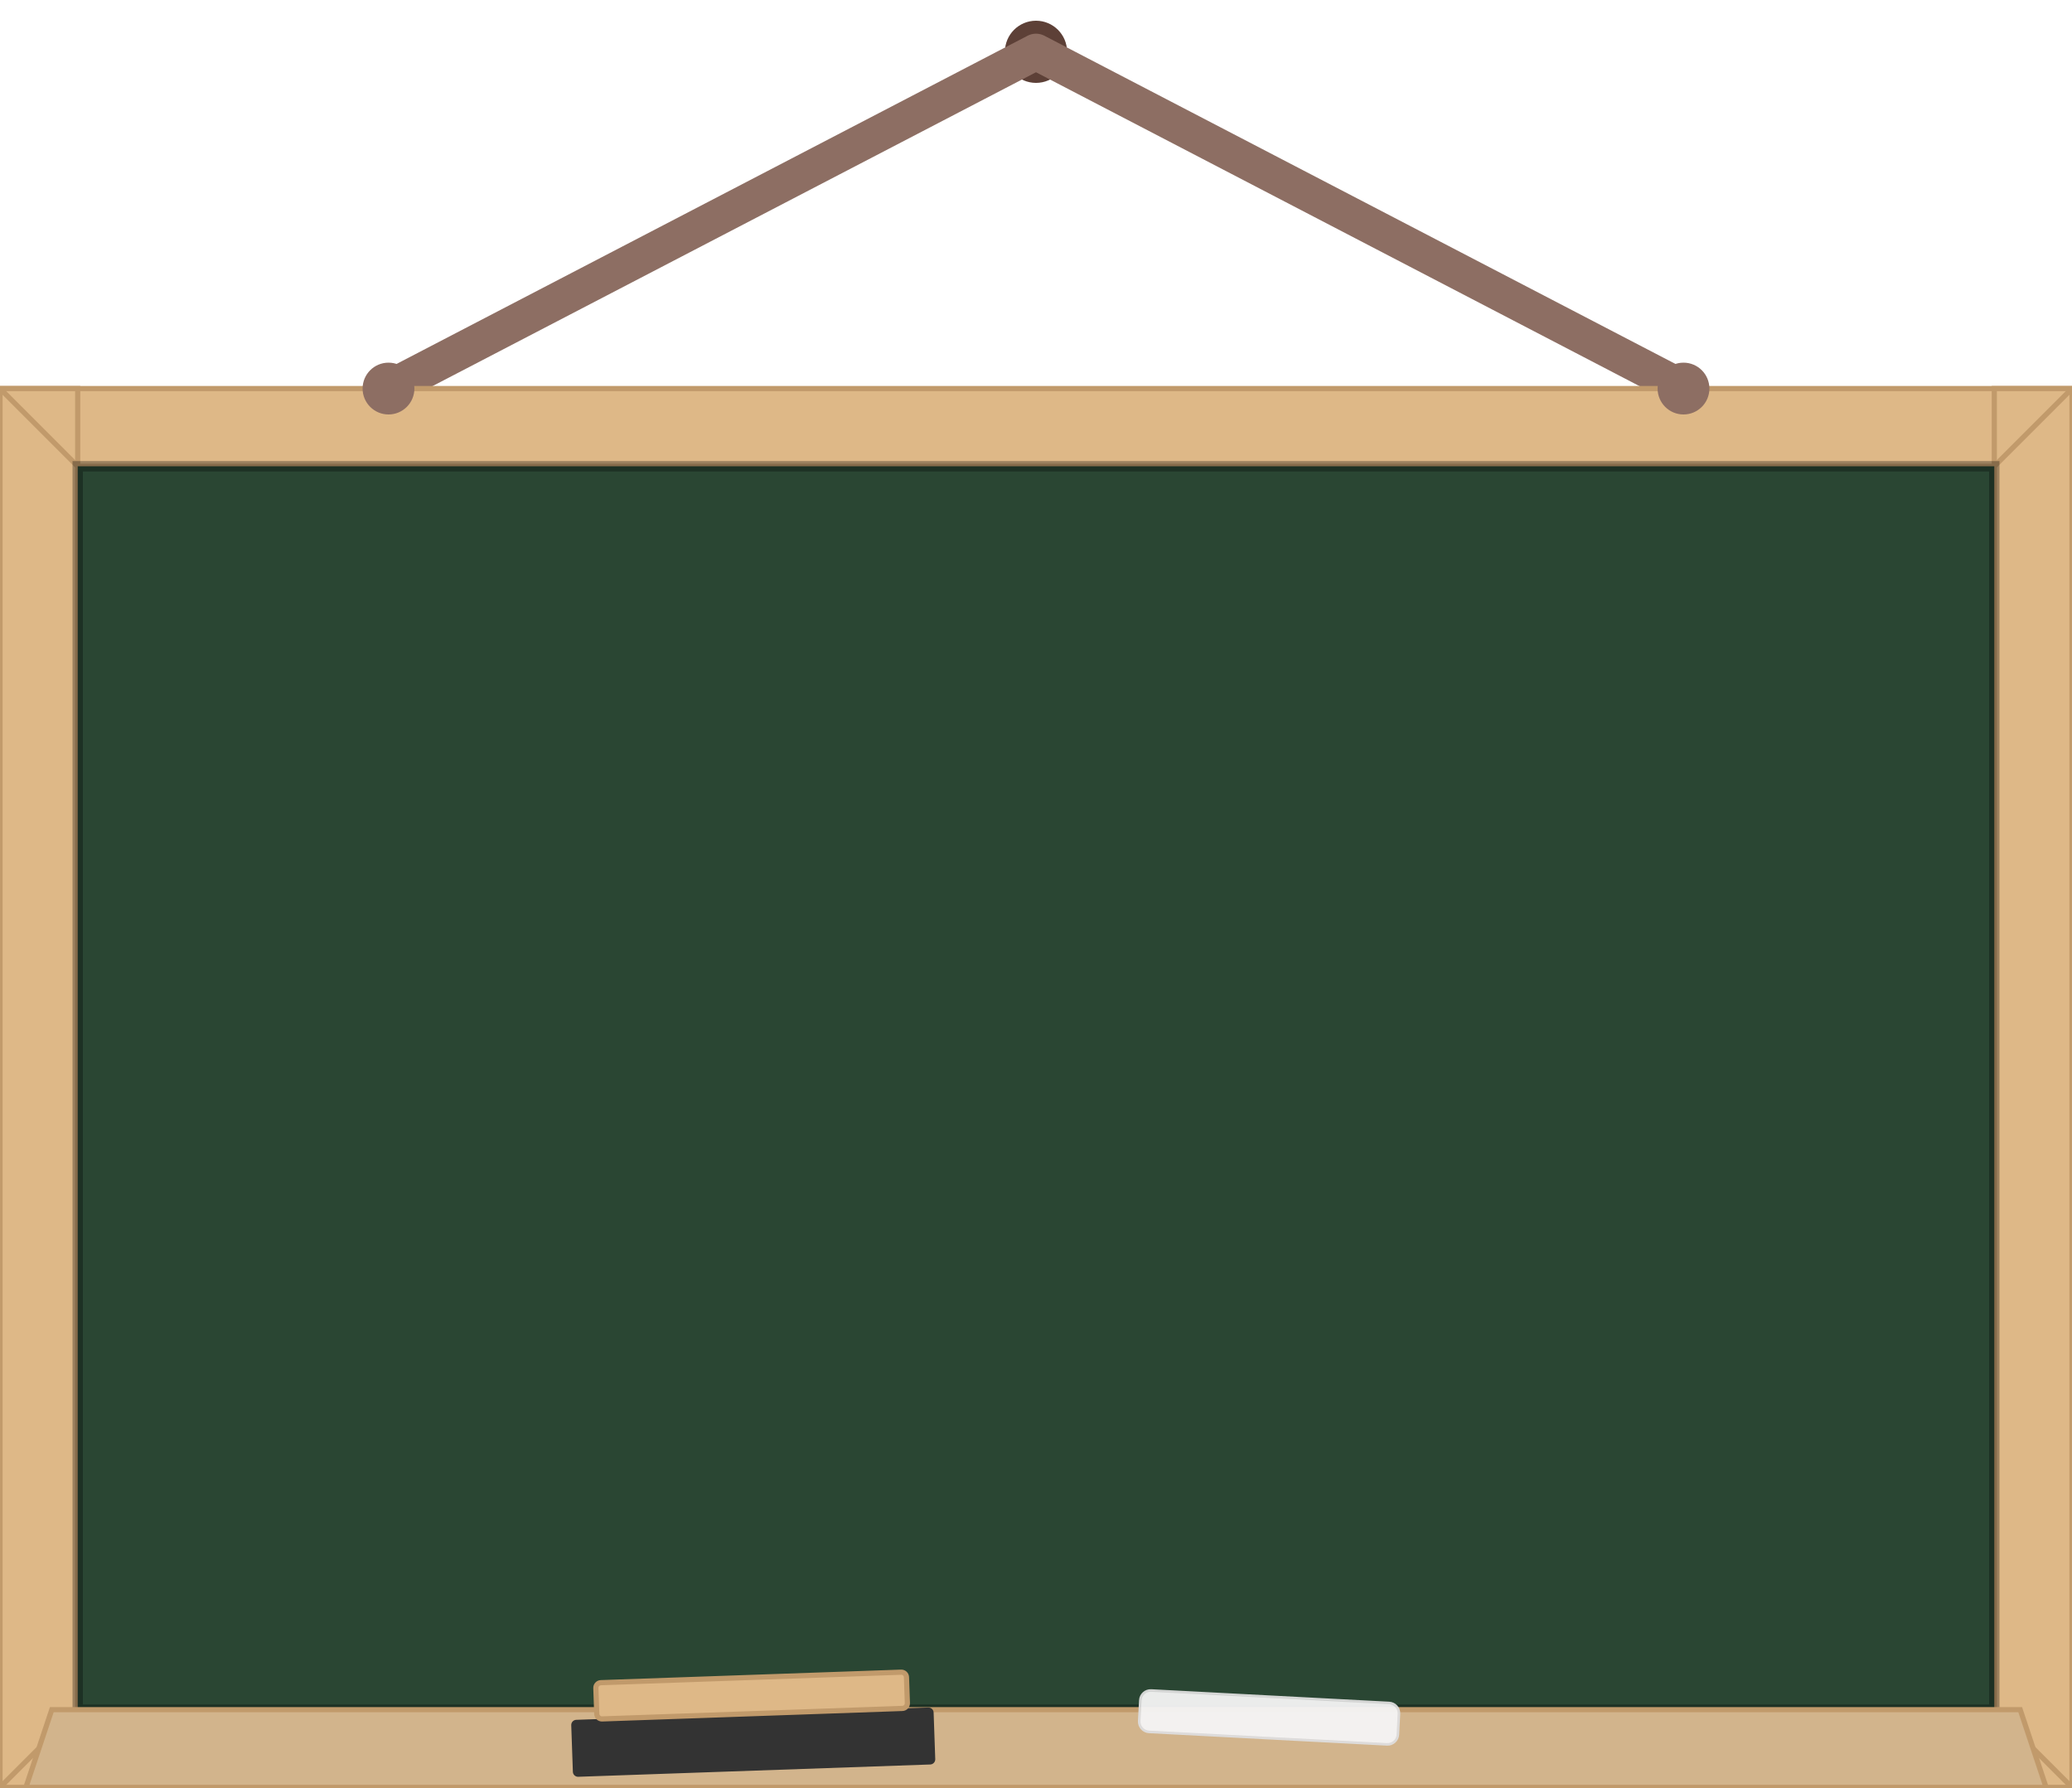
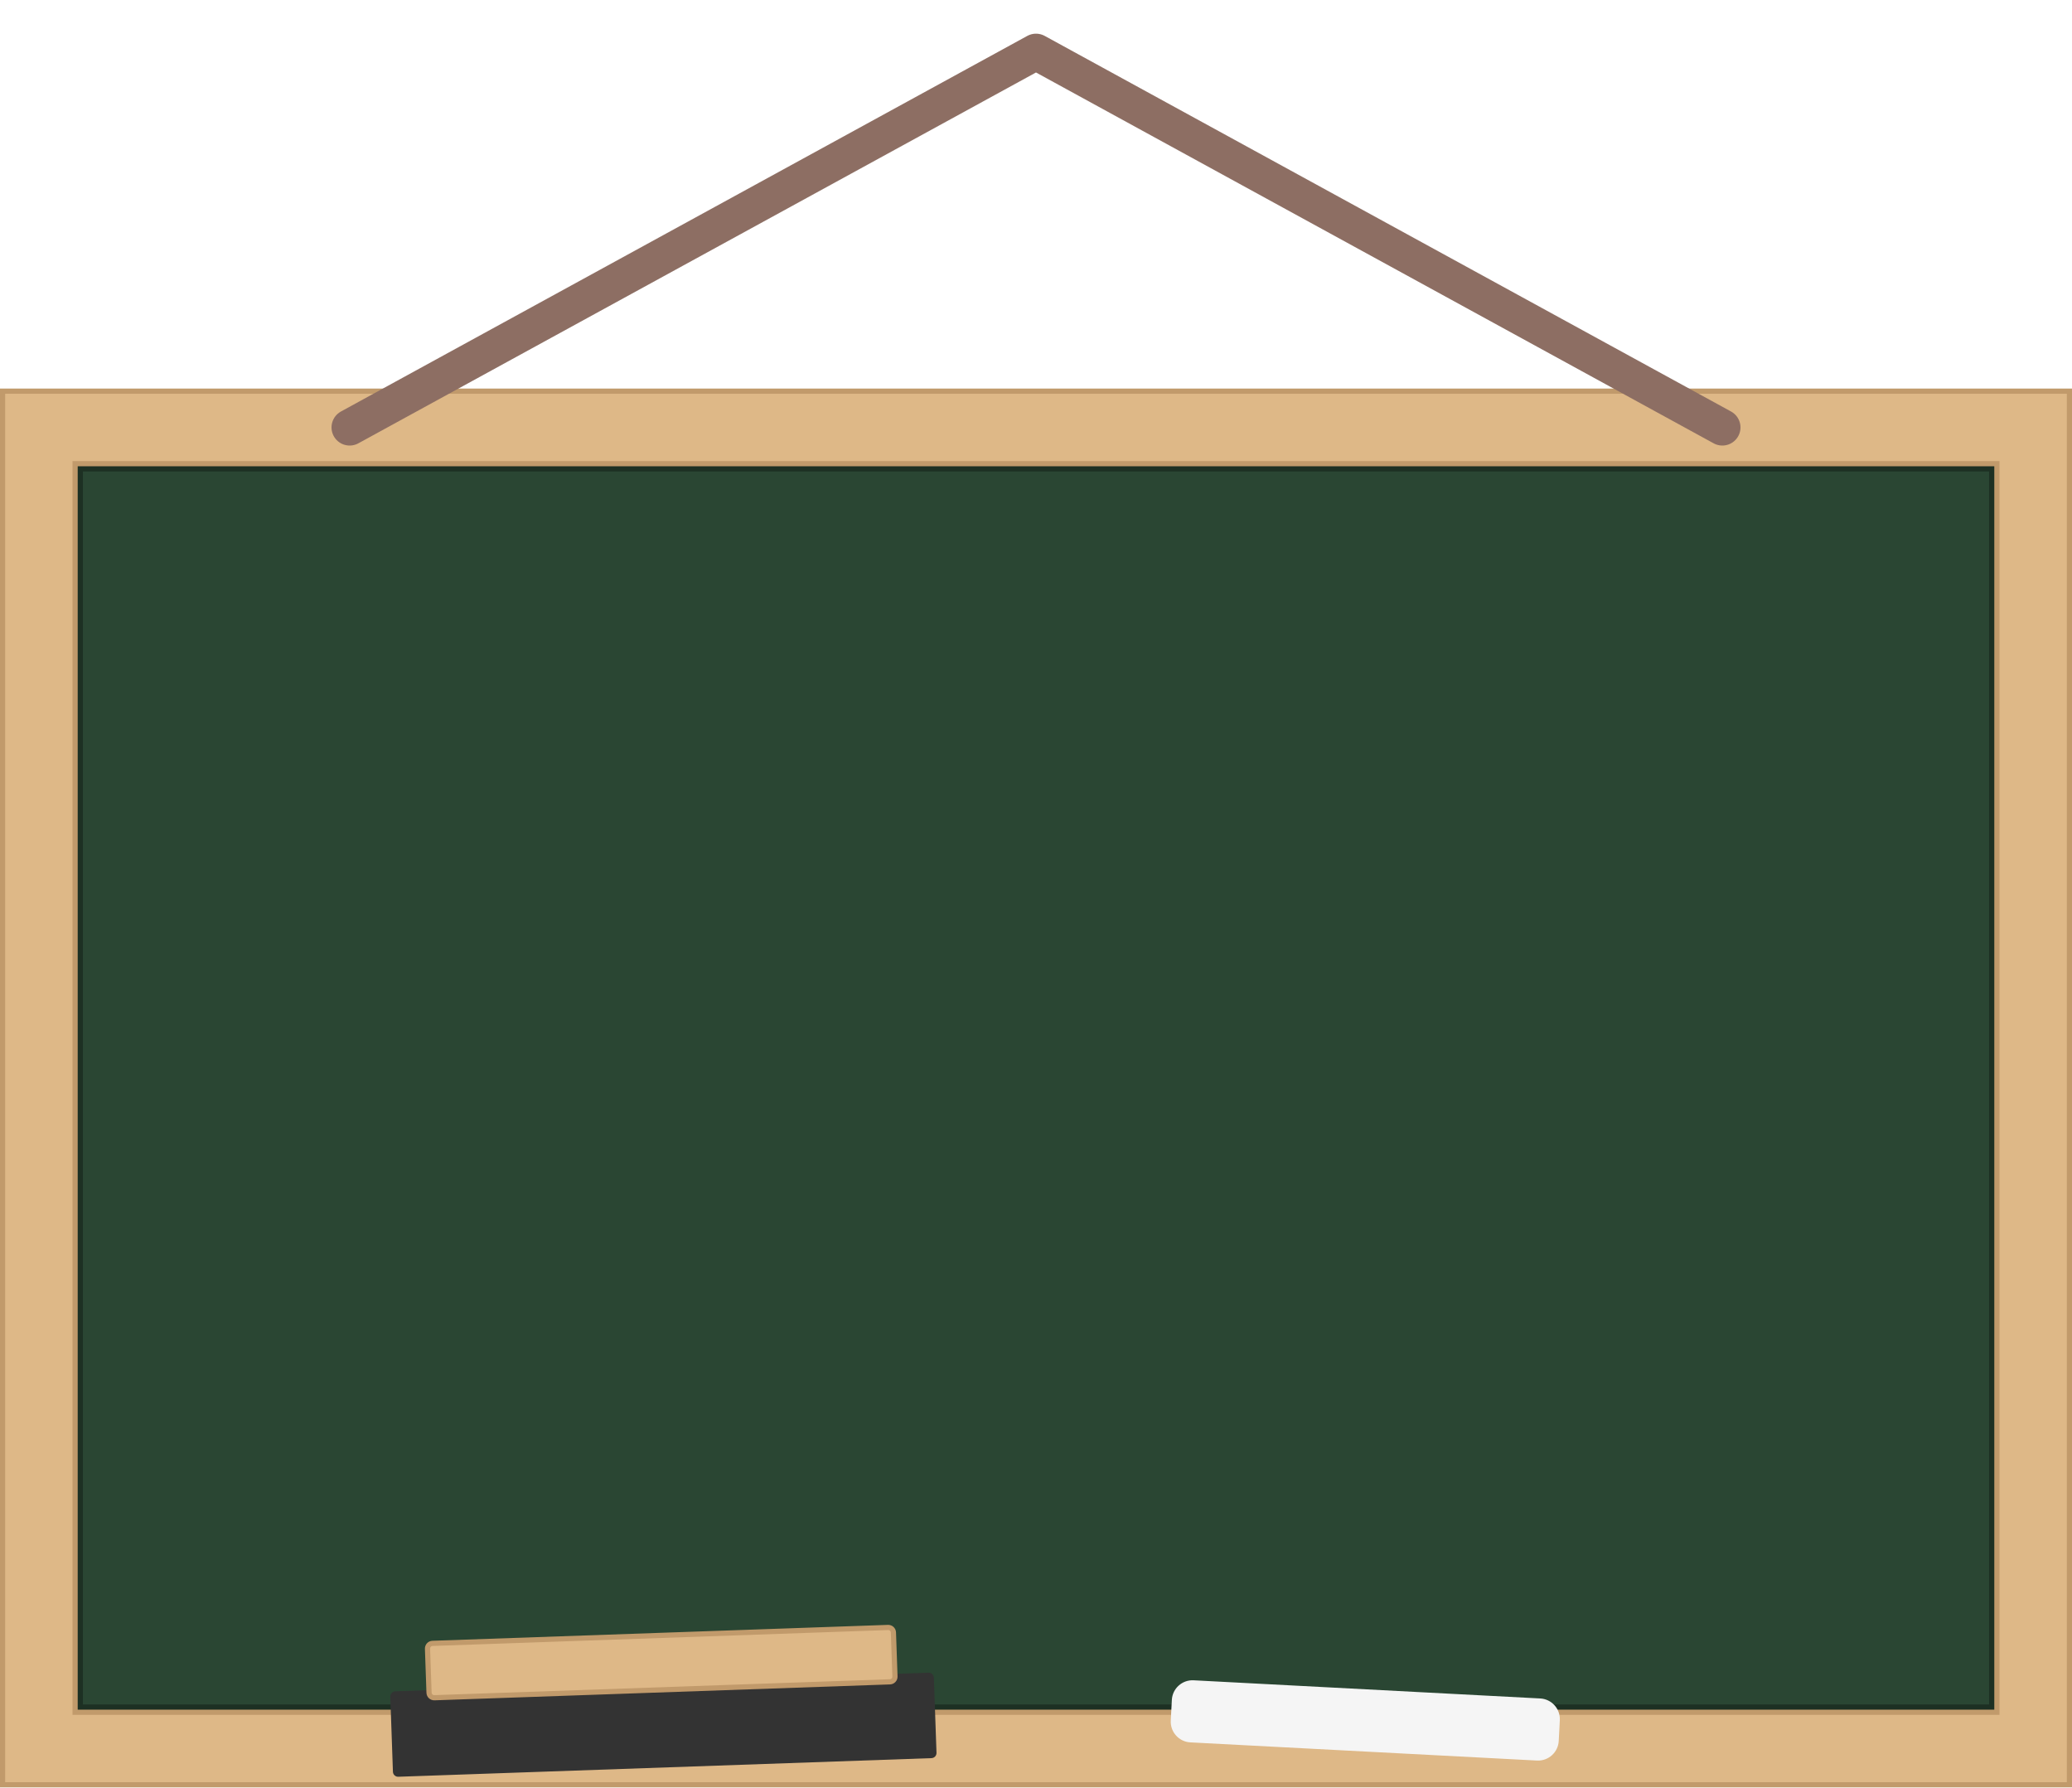
- <svg xmlns="http://www.w3.org/2000/svg" viewBox="0 0 800 690" preserveAspectRatio="meet" role="img" aria-label="An empty chalkboard hanging by a cord">
-   <defs>
-     <filter id="innerShadow">
-       <feOffset dx="1" dy="1" />
-       <feGaussianBlur stdDeviation="2" result="offset-blur" />
-       <feComposite operator="out" in="SourceGraphic" in2="offset-blur" result="inverse" />
-       <feFlood flood-color="black" flood-opacity="0.3" result="color" />
-       <feComposite operator="in" in="color" in2="inverse" result="shadow" />
-       <feComposite operator="over" in="shadow" in2="SourceGraphic" />
-     </filter>
-   </defs>
-   <circle cx="400" cy="20" r="12" fill="#5D4037" />
-   <path d="M 150,150 L 400,20 L 650,150" fill="none" stroke="#8D6E63" stroke-width="14" stroke-linecap="round" stroke-linejoin="round" />
-   <g transform="translate(0, 150)">
-     <g fill="#DEB887" stroke="#C19A6B" stroke-width="2">
-       <rect x="0" y="0" width="800" height="30" />
-       <rect x="0" y="510" width="800" height="30" />
-       <rect x="0" y="0" width="30" height="540" />
-       <rect x="770" y="0" width="30" height="540" />
-     </g>
-     <g stroke="#C19A6B" stroke-width="2">
-       <line x1="0" y1="0" x2="30" y2="30" />
-       <line x1="800" y1="0" x2="770" y2="30" />
-       <line x1="0" y1="540" x2="30" y2="510" />
-       <line x1="800" y1="540" x2="770" y2="510" />
-     </g>
-     <circle cx="150" cy="0" r="10" fill="#8D6E63" />
-     <circle cx="650" cy="0" r="10" fill="#8D6E63" />
-     <rect x="30" y="30" width="740" height="480" fill="#2a4633ff" />
-     <rect x="30" y="30" width="740" height="480" fill="none" stroke="rgba(0,0,0,0.3)" stroke-width="4" />
-     <g transform="translate(0, 510)">
-       <path d="M 20,0 L 780,0 L 790,30 L 10,30 Z" fill="#D2B48C" stroke="#C19A6B" stroke-width="2" />
-       <rect x="10" y="30" width="780" height="10" fill="#C19A6B" />
-     </g>
-     <rect x="440" y="505" width="100" height="16" rx="4" fill="#F5F5F5" transform="rotate(3, 490, 513)" opacity="0.95" stroke="#DDD" stroke-width="1" />
-     <g transform="translate(220, 500) rotate(-2)">
-       <rect x="0" y="14" width="140" height="22" fill="#333" rx="2" />
-       <rect x="10" y="0" width="120" height="14" fill="#DEB887" rx="2" stroke="#C19A6B" stroke-width="2" />
-     </g>
+ <svg xmlns="http://www.w3.org/2000/svg" viewBox="0 0 800 690" preserveAspectRatio="meet" aria-label="chalkboard">
+   <path fill="#2a4633ff" stroke="#1d3023" stroke-width="4" d="M30 180h740v480H30z" />
+   <path fill="none" stroke="#c19a6b" stroke-width="30" d="M15 165h770v510H15z" />
+   <path fill="none" stroke="#deb887" stroke-width="26" d="M15 165h770v510H15z" />
+   <path d="M135 165 400 20l265 145" fill="none" stroke="#8d6e63" stroke-width="14" stroke-linecap="round" stroke-linejoin="round" />
+   <rect x="460" y="650" width="150" height="24" rx="8" fill="#f5f5f5" transform="rotate(3 490 513)" />
+   <g transform="rotate(-2 18264.563 -3979.247)">
+     <rect y="18" width="210" height="33" fill="#333" rx="2" />
+     <rect x="15" width="180" height="21" fill="#deb887" rx="2" stroke="#c19a6b" stroke-width="2" />
  </g>
</svg>
